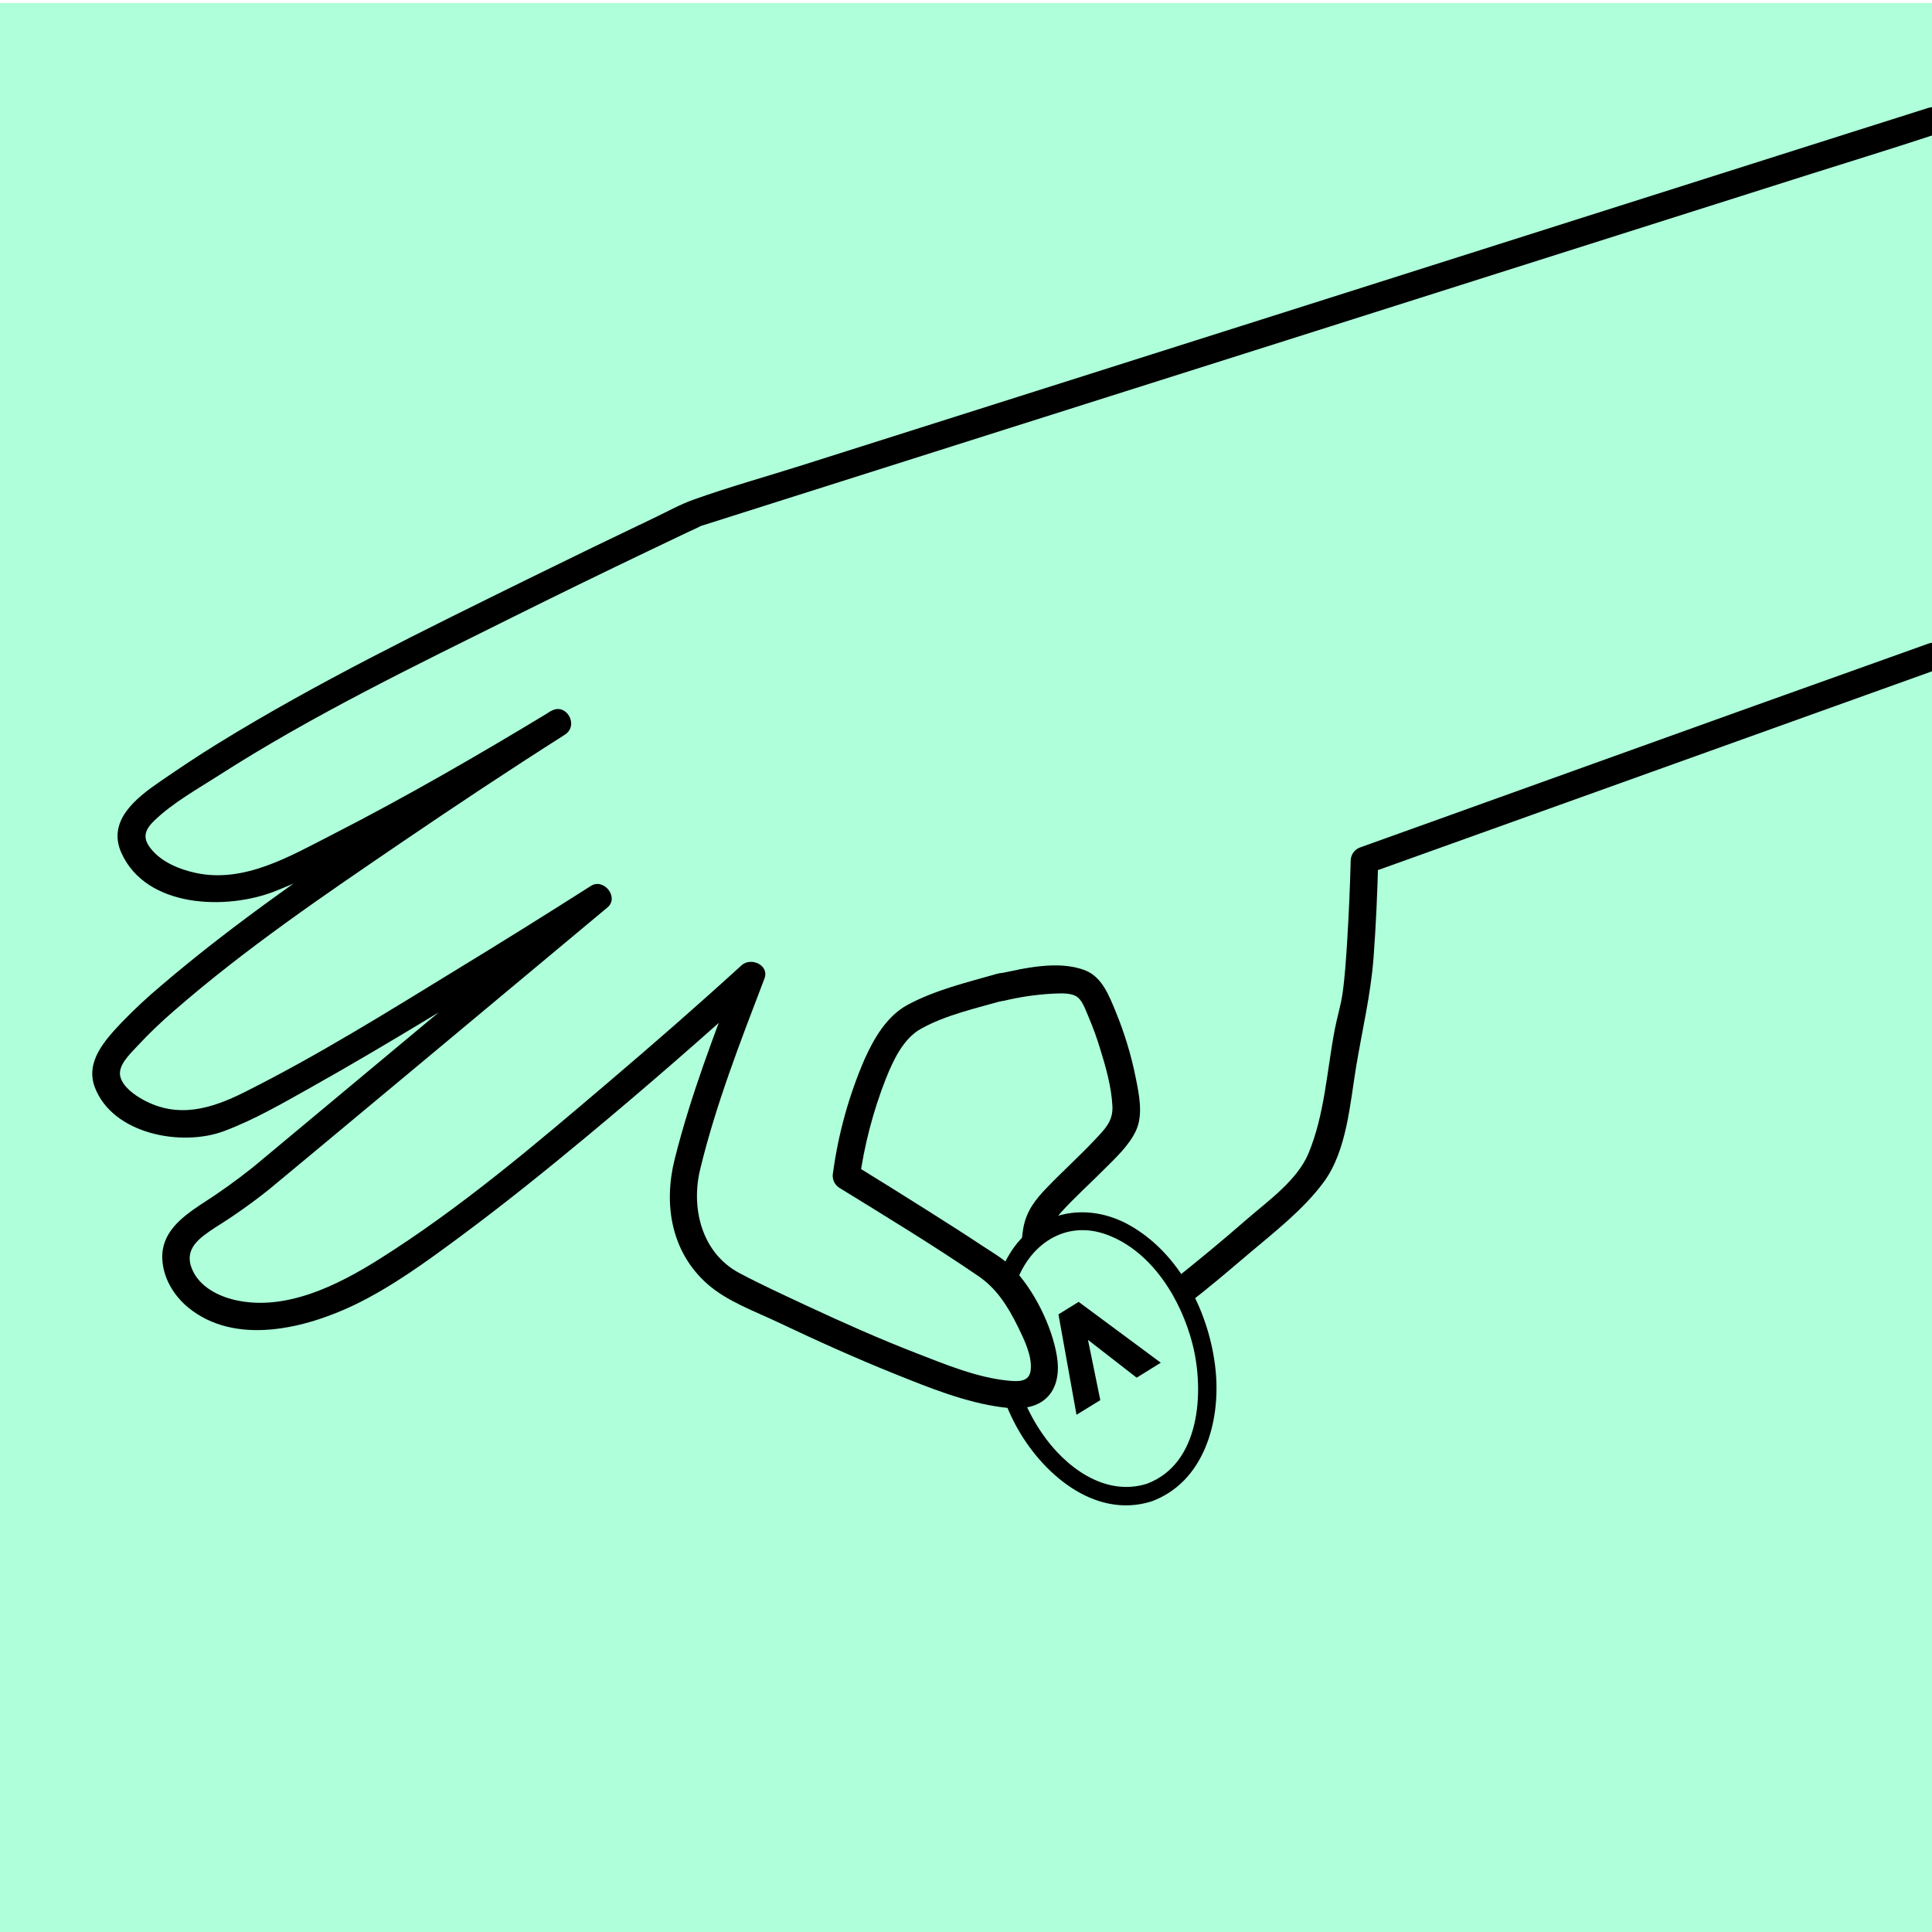
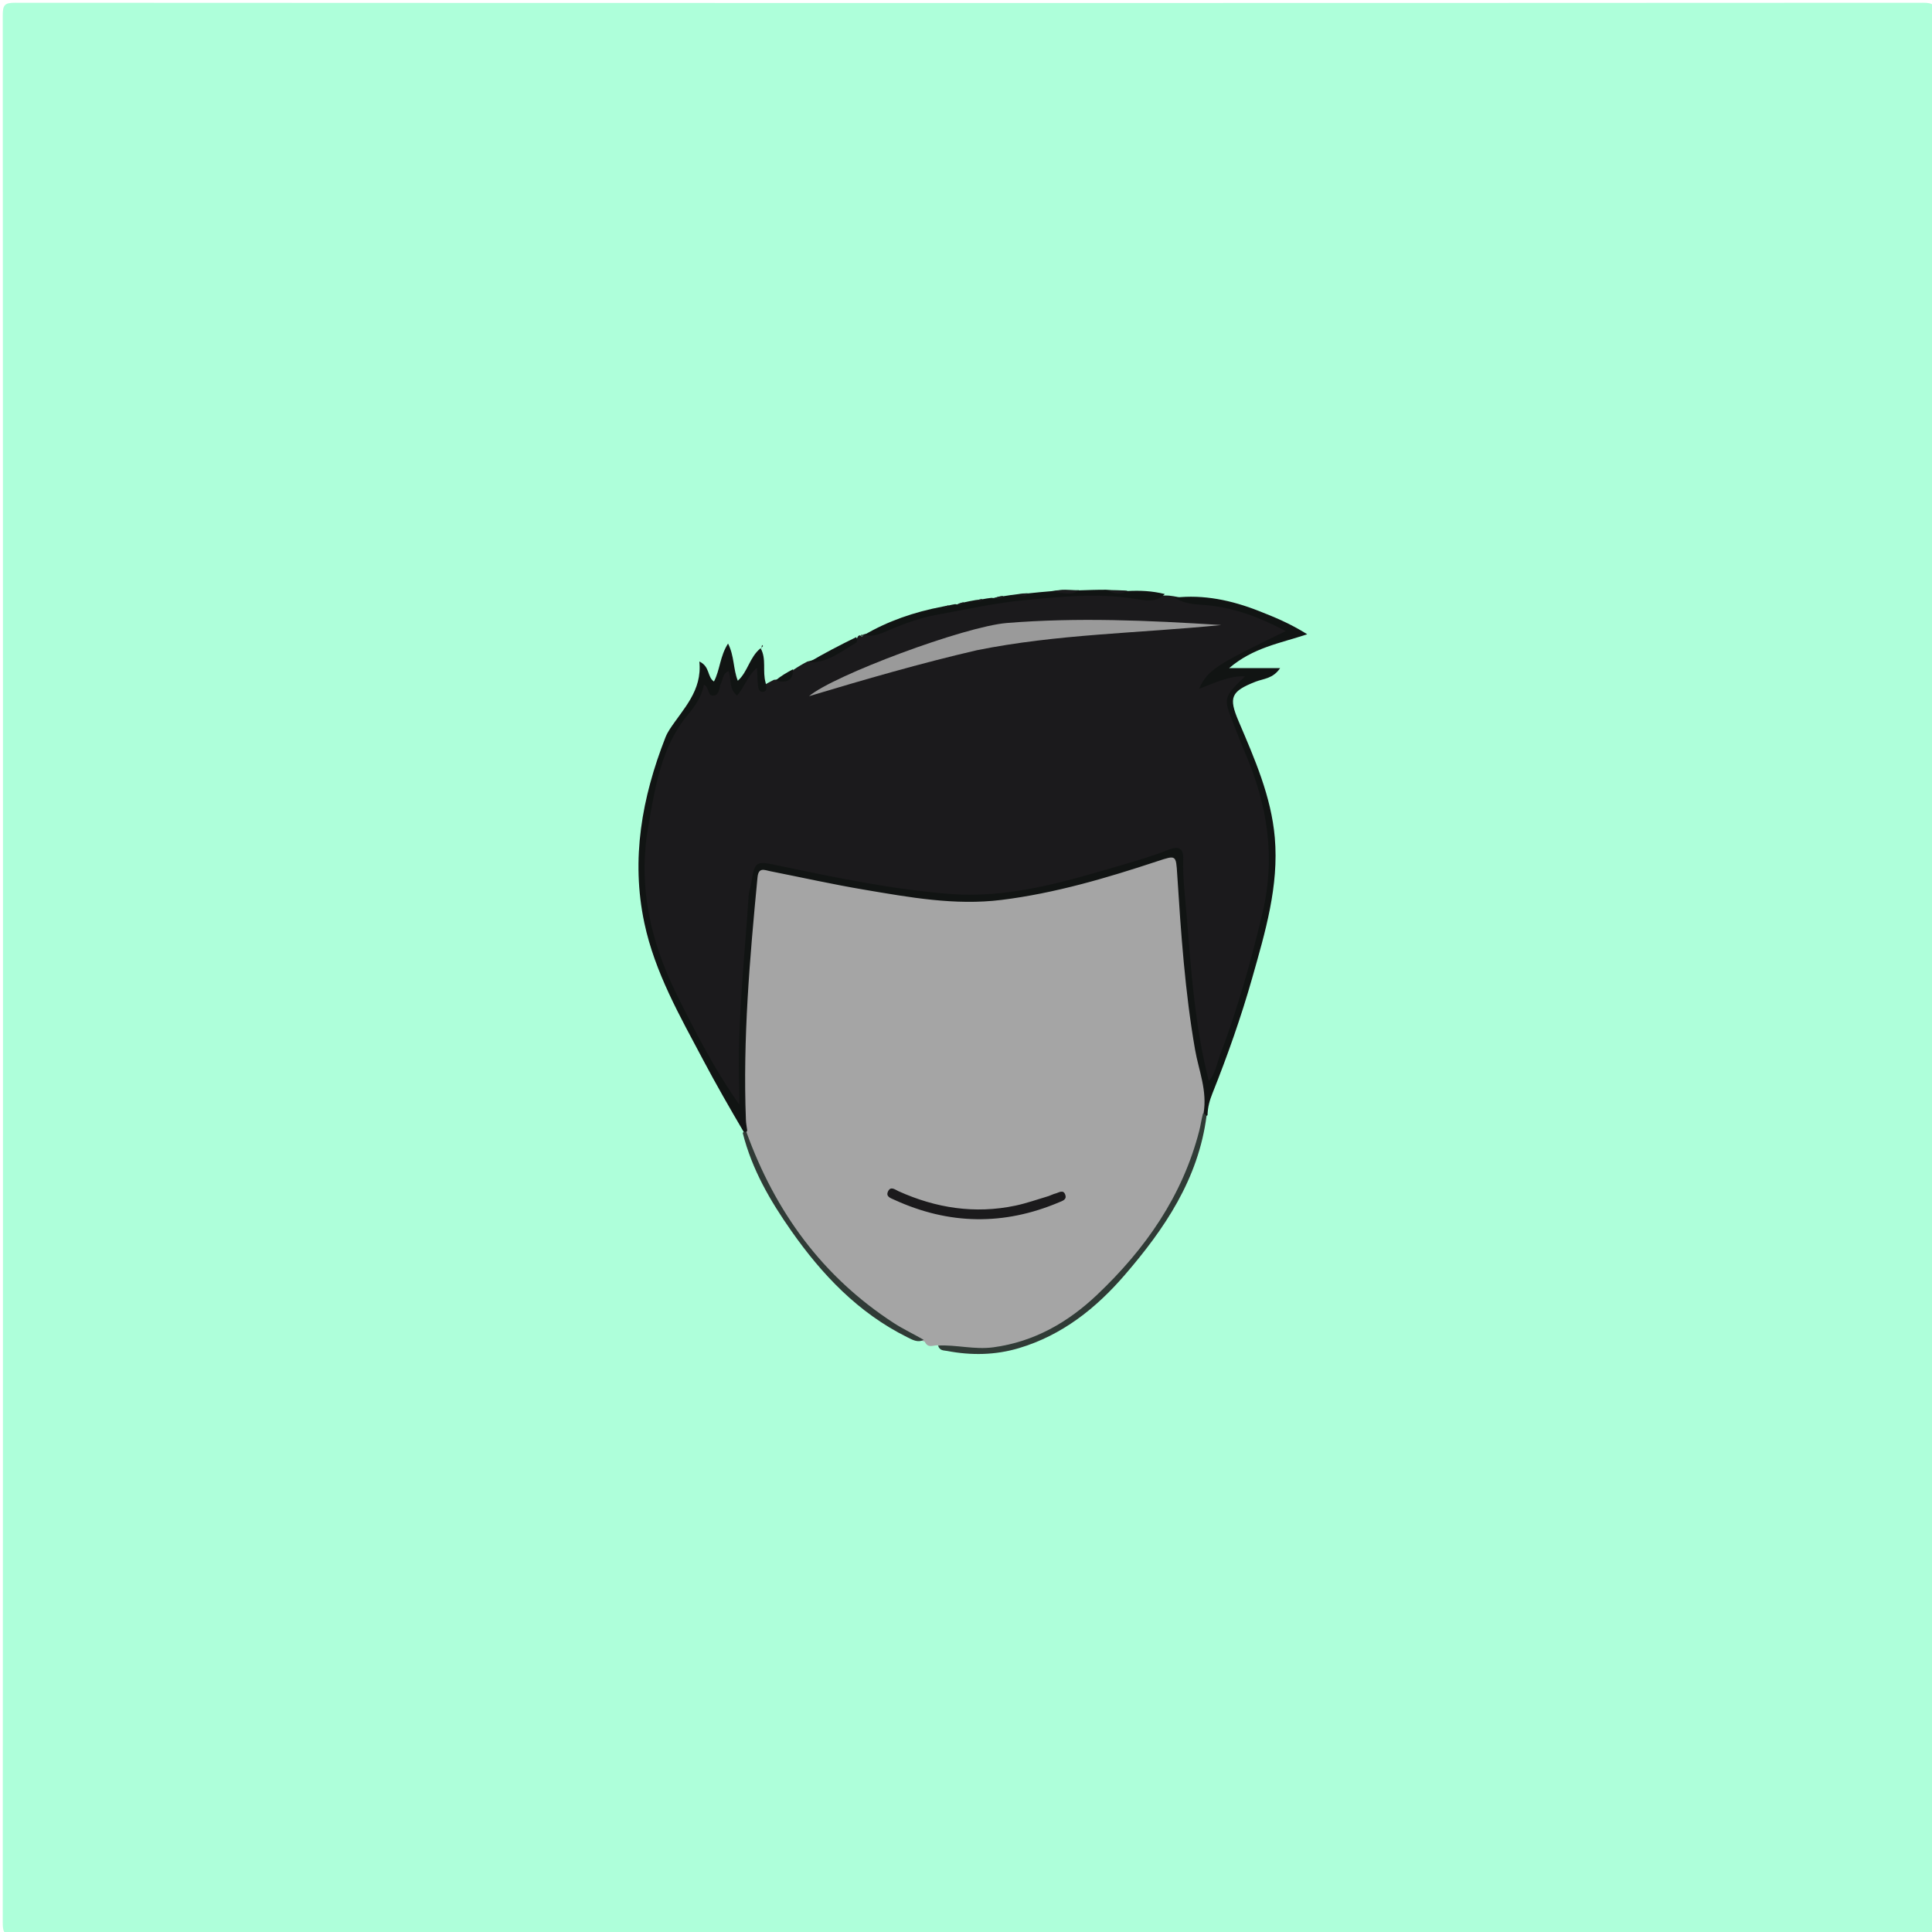
- <svg xmlns="http://www.w3.org/2000/svg" id="Layer_1" data-name="Layer 1" viewBox="0 0 635 635">
-   <defs>
-     <style>.cls-1{fill:#aeffda;}</style>
-   </defs>
-   <rect class="cls-1" y="1" width="635" height="635" />
-   <path d="M329.69,329A89.45,89.45,0,0,1,346,326.59c2.57-.08,6.43-.45,8.45,1.4,1.57,1.45,2.61,4.59,3.43,6.48a101.59,101.59,0,0,1,3.68,10.15c1.89,6.06,3.72,12.49,4.06,18.86.27,5-2.43,7.59-5.83,11.2-5,5.31-10.42,10.2-15.48,15.44-4,4.11-7,7.89-8,13.67-2.34,13.85,3.16,30.3,16,37.44,8.2,4.55,15,1,22.44-3.17,5.12-2.87,10.51-5.67,15.2-9.2,6.88-5.16,13.44-10.82,20-16.38,8.66-7.34,18.38-14.8,25.16-24,7.54-10.25,8.59-25.64,10.6-37.79s4.83-23.77,5.75-36.06c.79-10.59,1.26-21.22,1.52-31.83l-3.3,4.33,62.8-22.52,100.68-36.13,23.08-8.28c5.41-1.94,3.07-10.64-2.4-8.67L571,234,470.33,270.17l-23.08,8.28a4.68,4.68,0,0,0-3.31,4.34q-.33,13.13-1.14,26.24c-.36,5.76-.72,11.56-1.51,17.28-.57,4.11-1.83,8.05-2.6,12.12-2.56,13.41-3.32,28-8.66,40.74-3.73,8.86-13.5,15.71-20.51,21.82-8,7-16.17,13.69-24.45,20.3-.51.41-1,.85-1.55,1.23,1.86-1.31.09-.15-.37.1-1.55.86-3,1.87-4.55,2.78q-5.78,3.45-11.66,6.67c-4,2.17-7.06,3.48-11.12.79-10-6.64-16-24.51-7.29-34.15,4.48-5,9.5-9.47,14.23-14.22,3.79-3.81,8.4-8,10.66-13,2.37-5.22.95-11.82-.12-17.19a117.61,117.61,0,0,0-6.63-21.87c-2.09-5.07-4.43-11.28-9.91-13.46-8.9-3.54-20.54-.66-29.46,1.3-5.65,1.24-3.26,9.92,2.39,8.68Z" />
-   <ellipse class="cls-1" cx="362.76" cy="446.5" rx="32.36" ry="46.54" transform="translate(-123.86 139.65) rotate(-18.67)" />
-   <path d="M378.46,493.48c17.23-6.32,22.74-26.11,21.1-42.88-1.82-18.6-11.56-38.5-28.35-47.93-14.08-7.9-30.8-4.66-39.38,9.47-10.2,16.8-6.85,39.69,2,56.26,8.34,15.59,25.72,31,44.62,25.08,3.67-1.14,2.1-6.93-1.6-5.78C363,492,349.94,482,342.49,471.09c-9.32-13.64-13.82-32.21-8.86-48.3,4.18-13.51,16.4-22.19,30.39-16.9,14.73,5.57,24.22,21.32,27.94,35.91,3.94,15.45,2.62,39.4-15.1,45.9C373.27,489,374.82,494.82,378.46,493.48Z" />
-   <path d="M353.82,465,347.89,432l6.63-4.11,27,20-7.93,4.92-16-12.43,4.05,19.81Z" />
-   <path class="cls-1" d="M635,39.8l-406.5,129S101,228.56,62.82,255.48C57.32,259.36,43.42,267,43,273.74c-.6,10.33,16.95,21.6,37.45,17.65S183.26,237.6,183.26,237.6,73,307.62,43.35,339c-2.77,2.93-8.92,9.55-8.7,13.58.52,9.43,16,19.83,34.29,15.91S196.4,295.05,196.4,295.05s-87.2,72.77-116.29,97c-5.5,4.58-20.62,11.28-22,18.3-2.81,14.05,17.16,32.78,55.3,15.08S247,320.51,247,320.51s-20.48,53.61-22.43,69.3,8.13,28.47,15.81,32.36,75,37.52,94.6,36.26-1.08-34.42-5.64-38.81-51.15-33-51.15-33,6.34-43.95,22.29-52.3c5.34-2.8,20.48-7.58,28.31-9.78" />
-   <path d="M633.8,35.46l-29,9.19L532.07,67.74,436.75,98l-96.64,30.66L263.67,152.9c-11.92,3.78-24.06,7.15-35.83,11.36-4.34,1.56-8.49,3.87-12.65,5.86q-20.7,9.87-41.29,20c-34.51,17-69.4,34-102.18,54.19-6.51,4-12.9,8.29-19.2,12.62-7.82,5.38-17.36,12.84-12.62,23.4,8.2,18.22,34.68,18.88,50.63,12.54s31-14.75,46-23q21.27-11.76,42.15-24.25,3.44-2,6.85-4.11L181,233.71c-16.64,10.57-33.08,21.47-49.41,32.52-26.87,18.19-54,36.64-78.65,57.74a168.85,168.85,0,0,0-12.77,11.89c-5.51,5.81-12.23,13-9,21.51,5.88,15.45,28.57,19.61,42.45,14.4,10-3.74,19.35-9.2,28.6-14.38,13-7.29,25.86-14.91,38.64-22.63q29.1-17.56,57.79-35.82l-5.45-7.07L141,335.41,100,369.6l-16.8,14A199.5,199.5,0,0,1,65.83,396c-6.39,4.27-12.81,9.27-12.49,17.67.24,6.28,3.65,12,8.42,16,15.47,12.77,38.51,7,54.79-.8,12.39-6,23.73-14.29,34.74-22.45,14.16-10.49,27.9-21.55,41.46-32.81q29.24-24.32,57.4-49.92l-7.52-4.38C234.92,339.52,227,360,221.75,381c-3.72,14.8-1.18,30.46,10.73,41,6.4,5.68,15.52,8.94,23.16,12.56,12.75,6.06,25.64,11.87,38.75,17.13,11.24,4.51,23,9.3,35.11,10.86,4.87.63,10.41.58,14.28-2.91s4.42-9,3.58-14c-1.65-9.87-7.54-21.77-14.62-29-2.78-2.83-6.55-5-9.83-7.15-5.71-3.79-11.49-7.47-17.28-11.13q-12.56-7.94-25.2-15.72l2.07,5.08a144.8,144.8,0,0,1,8.67-33.21c2.42-6,5.68-13.13,11.55-16.39,8.15-4.54,18.31-6.8,27.24-9.33,5.56-1.58,3.19-10.27-2.4-8.68-9.72,2.76-20.46,5.36-29.38,10.23-6.75,3.69-10.95,11-14,17.75a142.32,142.32,0,0,0-10.37,37.24,4.72,4.72,0,0,0,2.07,5.08c15.35,9.45,30.8,18.84,45.68,29,5.84,4,9.46,9.49,13,16.64,2,4.11,4.77,9.62,4.19,14.36-.47,3.86-4.07,3.69-7.32,3.38-10.35-1-20.76-5.36-30.36-9.08-12.19-4.73-24.13-10.06-36-15.59-7.37-3.45-14.81-6.86-22-10.67-12.4-6.55-16-21.24-13-33.89,5.15-21.42,13.33-42.35,21.18-62.91,1.71-4.49-4.49-7.16-7.52-4.38-14.35,13.1-29,25.88-43.81,38.47-24.09,20.5-48.58,41.35-75.42,58.21-13.6,8.54-30.7,17.09-47.16,13.35-5.7-1.29-11.78-4.42-14.19-10.1-2.87-6.79,2.45-10.37,7.7-13.82A187.5,187.5,0,0,0,88.35,391L104,378l38-31.65,57.65-48.09c3.93-3.28-1.17-9.8-5.45-7.07q-21.82,13.9-43.92,27.38c-22.93,14.05-45.94,28.4-70,40.44-10.52,5.26-21.68,8.86-33.35,2.39-2.76-1.53-6.33-4.06-7.32-7.29-1.18-3.85,3.26-7.8,5.64-10.41a148.69,148.69,0,0,1,12.09-11.59c23.16-20.18,48.84-37.65,74.2-54.92,17.85-12.15,35.85-24.11,54.08-35.69,4.87-3.09.44-10.79-4.54-7.77-23.56,14.27-47.48,28.12-72,40.66-13.71,7-28.84,16-44.84,12.5C59,285.73,53.51,283.5,50,279.44c-3.29-3.76-2.69-6.48.8-9.8,6-5.77,13.94-10.2,21-14.72,30.91-19.83,64.37-36,97.22-52.33q22.13-11,44.41-21.65,6.58-3.16,13.19-6.29c1.13-.53,2.28-1,3.4-1.6s1-.33-.21,0q14.72-4.69,29.46-9.35l71-22.52L423,111.8l94.36-29.94,77.22-24.5c13.28-4.21,26.62-8.29,39.85-12.64l1.82-.58c5.5-1.74,3.15-10.44-2.4-8.68Z" />
-   <polygon points="325.26 321 328.26 320 335.53 318.54 339.26 320 338.26 322 331.26 323 325.26 321" />
+ <svg xmlns="http://www.w3.org/2000/svg" version="1.1" id="Layer_1" x="0px" y="0px" width="100%" viewBox="0 0 635 635" enable-background="new 0 0 635 635" xml:space="preserve">
+   <path fill="#AEFFDA" opacity="1" stroke="none" d=" M296,636   C198.667,636 101.833,635.977 5,636.096   C1.576,636.1 0.904,635.424 0.906,632   C1.011,423 1.011,214 0.906,5   C0.904,1.577 1.576,0.904 5,0.906   C214,1.011 423,1.011 632,0.906   C635.423,0.904 636.096,1.576 636.094,5   C635.989,214 635.989,423 636.094,632   C636.096,635.422 635.425,636.099 632,636.095   C520.167,635.98 408.333,636 296,636  z" />
+   <path fill="#A5A5A5" opacity="1" stroke="none" d=" M308.543,442.196   C306.81,441.928 305.152,443.433 303.926,440.967   C294.405,437.949 286.939,432.121 279.864,425.802   C265.906,413.335 255.538,398.242 247.858,381.225   C246.414,378.025 245.676,374.615 244.324,370.971   C243.043,367.353 243.619,364.007 243.482,360.702   C242.945,347.727 243.853,334.779 244.686,321.869   C245.388,310.989 246.227,300.087 247.548,289.242   C247.953,285.911 249.405,284.503 252.866,285.239   C264.678,287.752 276.542,290.008 288.45,292.005   C298.892,293.756 309.451,295.46 319.989,295.306   C334.101,295.101 347.825,291.598 361.392,287.733   C367.783,285.913 374.076,283.807 380.398,281.777   C385.66,280.087 388.081,281.607 388.364,287.075   C388.655,292.703 388.958,298.318 389.38,303.942   C390.634,320.639 392.39,337.251 396.036,353.609   C396.804,357.054 397.3,360.439 396.818,364.349   C390.485,394.547 374.525,417.983 349.671,435.217   C337.387,443.735 323.566,446.248 308.543,442.196  z" />
+   <path fill="#1B1A1C" opacity="1" stroke="none" d=" M382.659,195.733   C383.91,195.709 384.736,195.792 385.771,195.972   C391.598,197.264 397.369,197.268 403.013,198.414   C409.114,199.654 414.706,202.106 420.281,204.677   C421.592,205.281 423.291,205.9 422.93,207.803   C422.615,209.468 421.061,210.034 419.598,210.461   C411.972,212.686 405.267,216.46 399.821,222.193   C402.224,221.418 404.729,220.596 407.406,220.827   C408.404,220.913 409.459,221.143 409.899,222.179   C410.4,223.36 409.385,223.934 408.704,224.63   C403.176,230.283 403.417,230.189 406.379,237.42   C411.536,250.012 417.079,262.511 418.27,276.342   C419.036,285.249 417.47,293.939 415.57,302.507   C411.79,319.554 406.423,336.147 400.148,352.444   C399.61,353.841 399.399,355.796 397.728,355.848   C395.503,355.917 395.614,353.52 395.3,352.109   C391.766,336.203 390.287,320.016 389.026,303.81   C388.55,297.683 387.986,291.566 387.808,285.407   C387.661,280.358 386.725,279.967 381.922,281.537   C368.794,285.828 355.541,289.595 342.061,292.697   C326.012,296.389 310.091,295.427 294.075,293.018   C280.134,290.921 266.326,288.111 252.54,285.21   C249.138,284.494 248.236,285.444 247.929,288.796   C245.746,312.63 243.479,336.451 243.979,360.431   C244.006,361.725 244.289,363.392 242.783,363.942   C241.249,364.502 240.473,363.174 239.781,361.957   C232.057,348.354 224.48,334.695 218.172,320.335   C208.19,297.615 209.368,274.746 216.249,251.612   C218.418,244.319 221.532,237.621 226.817,232.036   C228.082,230.699 228.844,229.041 229.447,227.27   C230.086,225.394 230.173,222.66 233.651,224.802   C235.617,226.013 235.803,223.53 236.405,222.302   C236.983,221.124 237.328,219.579 239.003,219.663   C240.754,219.752 240.897,221.227 241.012,222.598   C241.082,223.435 241.184,224.37 242.11,224.634   C243.329,224.981 243.854,223.968 244.386,223.134   C244.744,222.573 244.991,221.946 245.336,221.376   C246.116,220.085 246.953,218.518 248.712,219.061   C250.255,219.538 249.907,221.245 250.006,222.54   C250.082,223.545 250.095,224.562 251.572,224.923   C252.642,224.353 253.352,223.923 254.369,223.436   C257.133,223.378 259.017,222.239 260.786,220.164   C262.345,219.103 263.68,218.3 265.349,217.444   C271.514,216.015 276.416,212.622 281.749,209.682   C281.955,209.046 282.184,208.856 282.732,208.806   C283.144,209.266 283.433,209.333 283.706,208.81   C283.599,208.536 283.71,208.514 283.666,208.55   C291.911,206.907 299.395,202.723 307.69,200.978   C318.315,198.743 329.029,197.254 339.767,195.707   C348.887,194.392 357.917,195.397 366.973,194.731   C371.97,194.364 377.099,195.918 382.659,195.733  z" />
+   <path fill="#111413" opacity="1" stroke="none" d=" M251.661,224.488   C251.897,225.741 252.246,227.013 251.041,227.34   C249.81,227.674 249.267,226.573 249.155,225.554   C248.956,223.751 248.936,221.929 248.807,219.478   C245.632,222.177 244.69,225.852 242.27,228.601   C239.544,226.546 240.459,223.372 239.483,220.589   C237.506,221.309 237.661,223.172 237.007,224.484   C236.296,225.914 236.593,228.246 234.712,228.595   C232.435,229.018 233.253,225.931 231.38,225.038   C230.618,228.768 228.686,231.799 226.256,234.694   C217.29,245.375 215.348,258.673 213.049,271.758   C209.636,291.181 213.766,309.374 222.389,326.8   C228.493,339.135 234.771,351.369 242.987,363.051   C242.987,361.34 243.039,359.628 242.98,357.919   C242.238,336.615 244.702,315.466 246.068,294.264   C246.142,293.119 246.601,292.003 246.795,290.858   C248.157,282.812 248.137,282.871 256.367,284.602   C274.872,288.494 293.423,292.348 312.285,293.824   C330.992,295.287 348.848,290.164 366.575,284.952   C372.477,283.217 378.428,281.541 384.132,279.274   C387.739,277.839 388.987,279.214 388.893,282.254   C388.697,288.601 389.533,294.859 390.04,301.141   C391.492,319.136 392.697,337.173 397.309,355.317   C399.583,352.687 399.909,349.681 400.904,347.06   C406.758,331.647 411.231,315.821 415.014,299.772   C419.274,281.698 416.561,264.504 409.35,247.733   C408.036,244.679 406.891,241.553 405.65,238.468   C401.975,229.324 401.972,229.325 409.227,222.283   C403.829,222.087 399.36,224.464 394.074,226.398   C397.079,220.143 399.284,218.726 422.601,207.421   C414.291,203.029 406.149,199.885 397.163,198.959   C393.471,198.578 389.612,198.779 386.097,196.434   C395.622,195.332 404.823,197.302 413.724,200.8   C418.788,202.79 423.857,204.833 429.652,208.466   C420.663,211.46 411.924,212.826 404.001,219.589   C410.323,219.589 415.136,219.589 420.741,219.589   C418.427,223.085 415.225,223.055 412.692,224.05   C404.585,227.234 403.75,229.185 407.083,237.012   C412.352,249.38 417.833,261.768 418.998,275.343   C420.361,291.21 415.866,306.299 411.605,321.314   C407.936,334.242 403.468,346.924 398.479,359.411   C397.606,361.596 396.967,363.801 396.875,366.545   C396.224,367.067 395.804,366.888 395.567,366.009   C396.879,358.465 393.982,351.84 392.792,345.019   C389.469,325.961 388.159,306.716 386.923,287.459   C386.509,281.009 386.623,281.006 380.415,283.06   C363.657,288.602 346.755,293.592 329.173,295.78   C313.912,297.679 298.948,294.934 284.018,292.413   C273.679,290.668 263.432,288.382 253.143,286.343   C251.253,285.968 249.304,284.913 248.972,288.388   C246.435,314.906 244.128,341.429 245.165,368.115   C245.203,369.109 245.381,370.097 245.588,371.55   C245.421,372.122 245.16,372.233 244.516,372.158   C239.798,364.143 235.343,356.377 231.152,348.472   C223.462,333.969 215.237,319.628 211.783,303.36   C207.322,282.348 210.99,262.123 218.691,242.424   C219.052,241.501 219.525,240.605 220.066,239.775   C224.516,232.956 230.86,227.073 229.856,217.42   C233.419,219.064 232.383,222.493 234.658,223.995   C236.654,220.221 236.598,215.707 239.292,211.516   C241.393,215.641 240.945,219.856 242.501,223.738   C245.836,220.767 246.31,216.039 249.998,213.052   C252.008,216.664 250.519,220.514 251.661,224.488  z" />
+   <path fill="#303B36" opacity="1" stroke="none" d=" M395.397,365.954   C395.857,365.932 396.102,366.234 396.565,366.729   C393.89,387.495 382.791,403.862 369.671,419.061   C360.215,430.016 349.106,438.85 334.918,443.091   C327.116,445.424 319.221,445.537 311.271,444.02   C310.195,443.815 308.843,444.006 308.324,442.246   C314.33,441.942 320.306,443.669 326.517,442.823   C339.957,440.994 351.053,434.612 360.649,425.504   C376.462,410.496 388.647,393.121 394.163,371.658   C394.616,369.894 394.847,368.073 395.397,365.954  z" />
+   <path fill="#303B36" opacity="1" stroke="none" d=" M244.117,372.36   C244.392,371.97 244.65,371.969 245.295,371.99   C254.79,398.299 270.341,419.668 293.855,434.902   C296.892,436.87 300.212,438.402 303.594,440.371   C301.67,441.414 299.923,440.372 298.139,439.485   C282.087,431.501 270.159,418.936 260.064,404.543   C253.213,394.775 247.171,384.476 244.117,372.36  z" />
+   <path fill="#111413" opacity="1" stroke="none" d=" M382.834,195.246   C379.88,198.304 376.018,197.282 372.668,196.761   C360.55,194.878 348.5,196.137 336.511,197.281   C326.837,198.204 317.274,200.352 307.688,202.103   C301.625,203.212 295.904,205.485 290.266,207.913   C288.375,208.727 286.525,209.241 284.052,208.697   C291.768,204.159 300.422,201.153 309.817,199.369   C310.528,199.246 310.933,199.126 311.67,199.041   C312.547,198.849 313.107,198.669 313.955,198.567   C315.101,198.901 315.671,198.125 316.724,198.015   C318.094,197.728 319.172,197.465 320.67,197.23   C321.507,197.148 321.931,197.067 322.683,196.992   C323.858,196.79 324.709,196.609 325.884,196.497   C327.339,196.815 328.237,195.778 329.692,195.979   C331.434,195.711 332.846,195.457 334.688,195.27   C335.855,195.066 336.618,194.999 337.684,195.055   C340.42,194.785 342.866,194.497 345.723,194.292   C348.809,193.662 351.537,194.128 354.611,194.033   C357.692,193.939 360.402,193.83 363.551,193.841   C366.067,194.089 368.156,193.849 370.56,194.259   C374.811,194.035 378.707,194.227 382.834,195.246  z" />
+   <path fill="#111413" opacity="1" stroke="none" d=" M281.436,209.402   C281.7,209.987 281.797,211 281.431,211.212   C276.564,214.027 272.138,217.89 265.878,217.687   C270.806,214.746 275.929,212.101 281.436,209.402  z" />
+   <path fill="#111413" opacity="1" stroke="none" d=" M260.67,219.953   C260.747,223.771 258.401,224.595 254.872,223.678   C256.561,222.252 258.446,221.126 260.67,219.953  z" />
+   <path fill="#1B1A1C" opacity="1" stroke="none" d=" M354.614,193.978   C352.378,195.79 349.549,194.9 346.458,194.565   C348.789,193.38 351.543,194.091 354.614,193.978  z" />
+   <path fill="#1B1A1C" opacity="1" stroke="none" d=" M370.584,194.201   C368.785,195.369 366.658,195.26 364.254,194.215   C366.085,193.988 368.18,194.015 370.584,194.201  z" />
+   <path fill="#1B1A1C" opacity="1" stroke="none" d=" M329.699,195.889   C329.199,197.074 328.071,197.037 326.549,196.683   C327.264,196.315 328.321,196.064 329.699,195.889  z" />
+   <path fill="#1B1A1C" opacity="1" stroke="none" d=" M337.737,194.992   C337.33,195.932 336.512,196.107 335.332,195.514   C335.912,195.196 336.706,195.053 337.737,194.992  z" />
+   <path fill="#1B1A1C" opacity="1" stroke="none" d=" M322.818,196.877   C322.648,197.592 322.189,197.961 321.264,197.424   C321.603,197.1 322.116,196.942 322.818,196.877  z" />
+   <path fill="#1B1A1C" opacity="1" stroke="none" d=" M316.727,197.928   C316.468,198.722 315.73,198.955 314.548,198.733   C314.975,198.385 315.706,198.124 316.727,197.928  z" />
+   <path fill="#1B1A1C" opacity="1" stroke="none" d=" M311.799,198.955   C311.662,199.633 311.22,199.979 310.317,199.556   C310.628,199.236 311.119,199.058 311.799,198.955  z" />
+   <path fill="#1B1A1C" opacity="1" stroke="none" d=" M250.375,212.884   C250.579,213.026 250.354,213.069 250.241,213.055   C250.347,212.812 250.579,212.593 250.77,212.342   C250.793,212.312 250.592,212.111 250.494,211.99   C250.387,212.241 250.279,212.492 250.375,212.884  z" />
+   <path fill="#111413" opacity="1" stroke="none" d=" M283.402,208.533   C283.544,208.79 283.871,209.323 283.069,208.973   C282.96,208.836 283.206,208.529 283.402,208.533  z" />
+   <path fill="#1B1A1C" opacity="1" stroke="none" d=" M344.658,393.119   C345.628,392.747 346.234,392.447 346.875,392.283   C348.05,391.983 349.558,390.79 350.172,392.825   C350.619,394.307 349.18,394.705 348.118,395.155   C329.933,402.856 311.865,402.57 293.923,394.332   C292.747,393.792 291.043,393.319 291.879,391.571   C292.754,389.742 294.23,391.029 295.308,391.515   C307.646,397.077 320.43,399.071 333.768,396.255   C337.335,395.502 340.799,394.267 344.658,393.119  z" />
+   <path fill="#9A9A9A" opacity="1" stroke="none" d=" M321.063,213.715   C302.34,218.058 284.299,223.302 265.918,228.811   C273.867,222.005 317.009,205.883 330.959,204.76   C354.054,202.9 377.143,203.877 401.399,205.432   C373.95,208.163 347.46,208.39 321.063,213.715  z" />
</svg>
